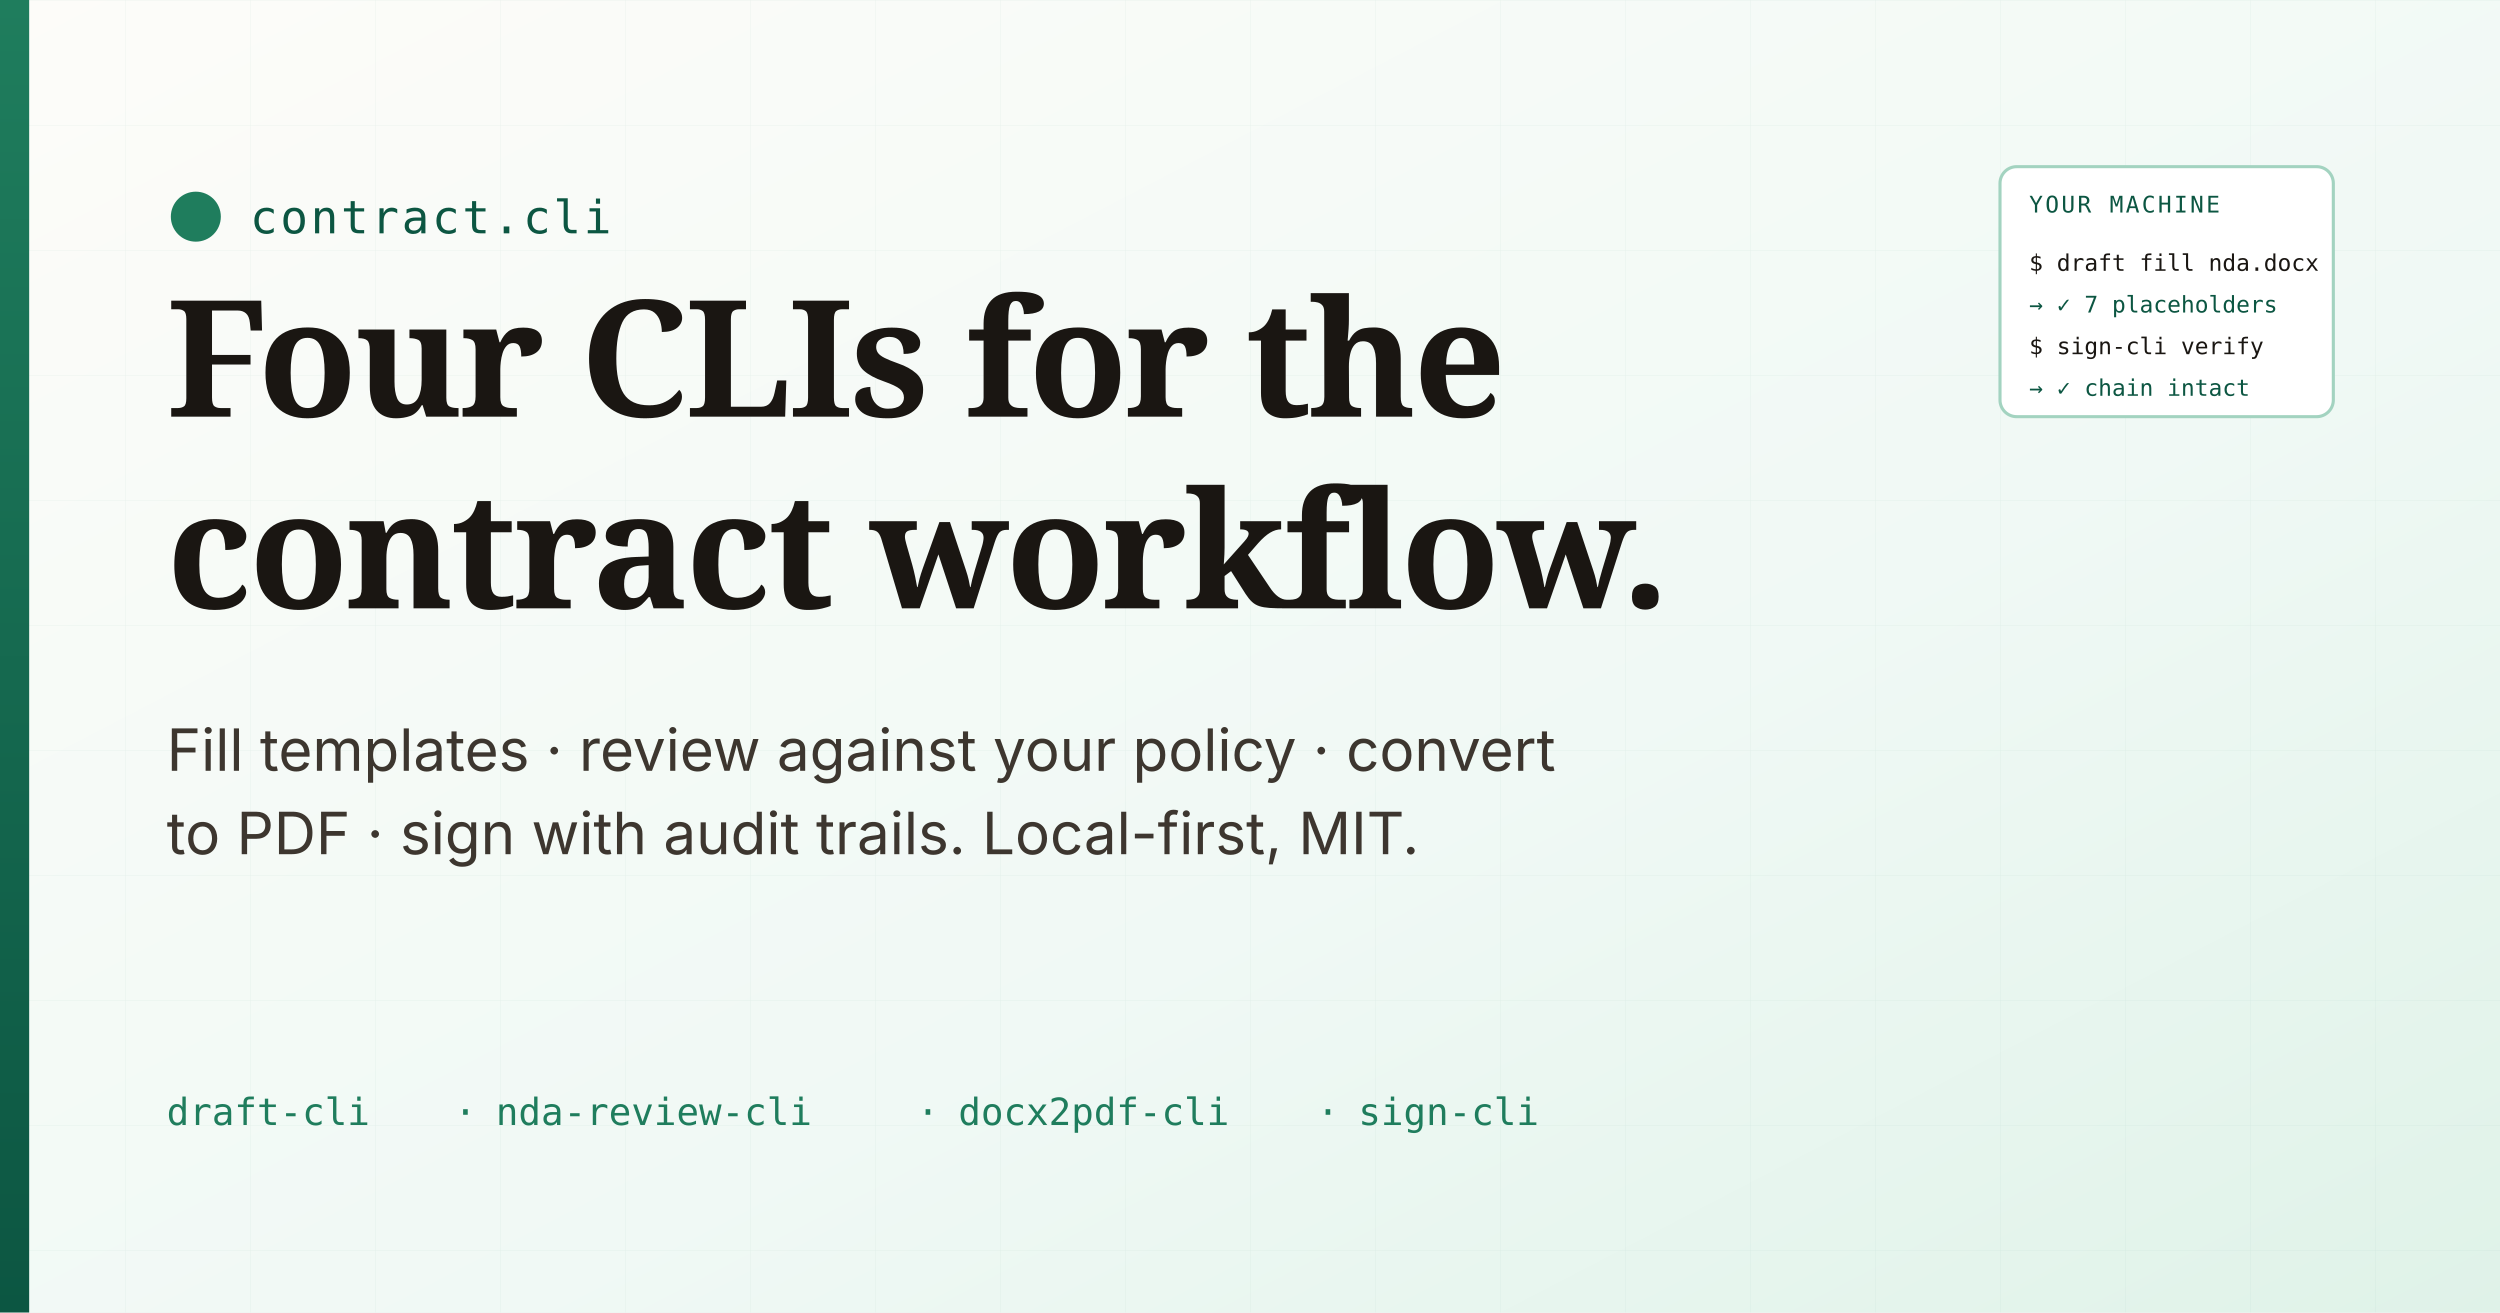
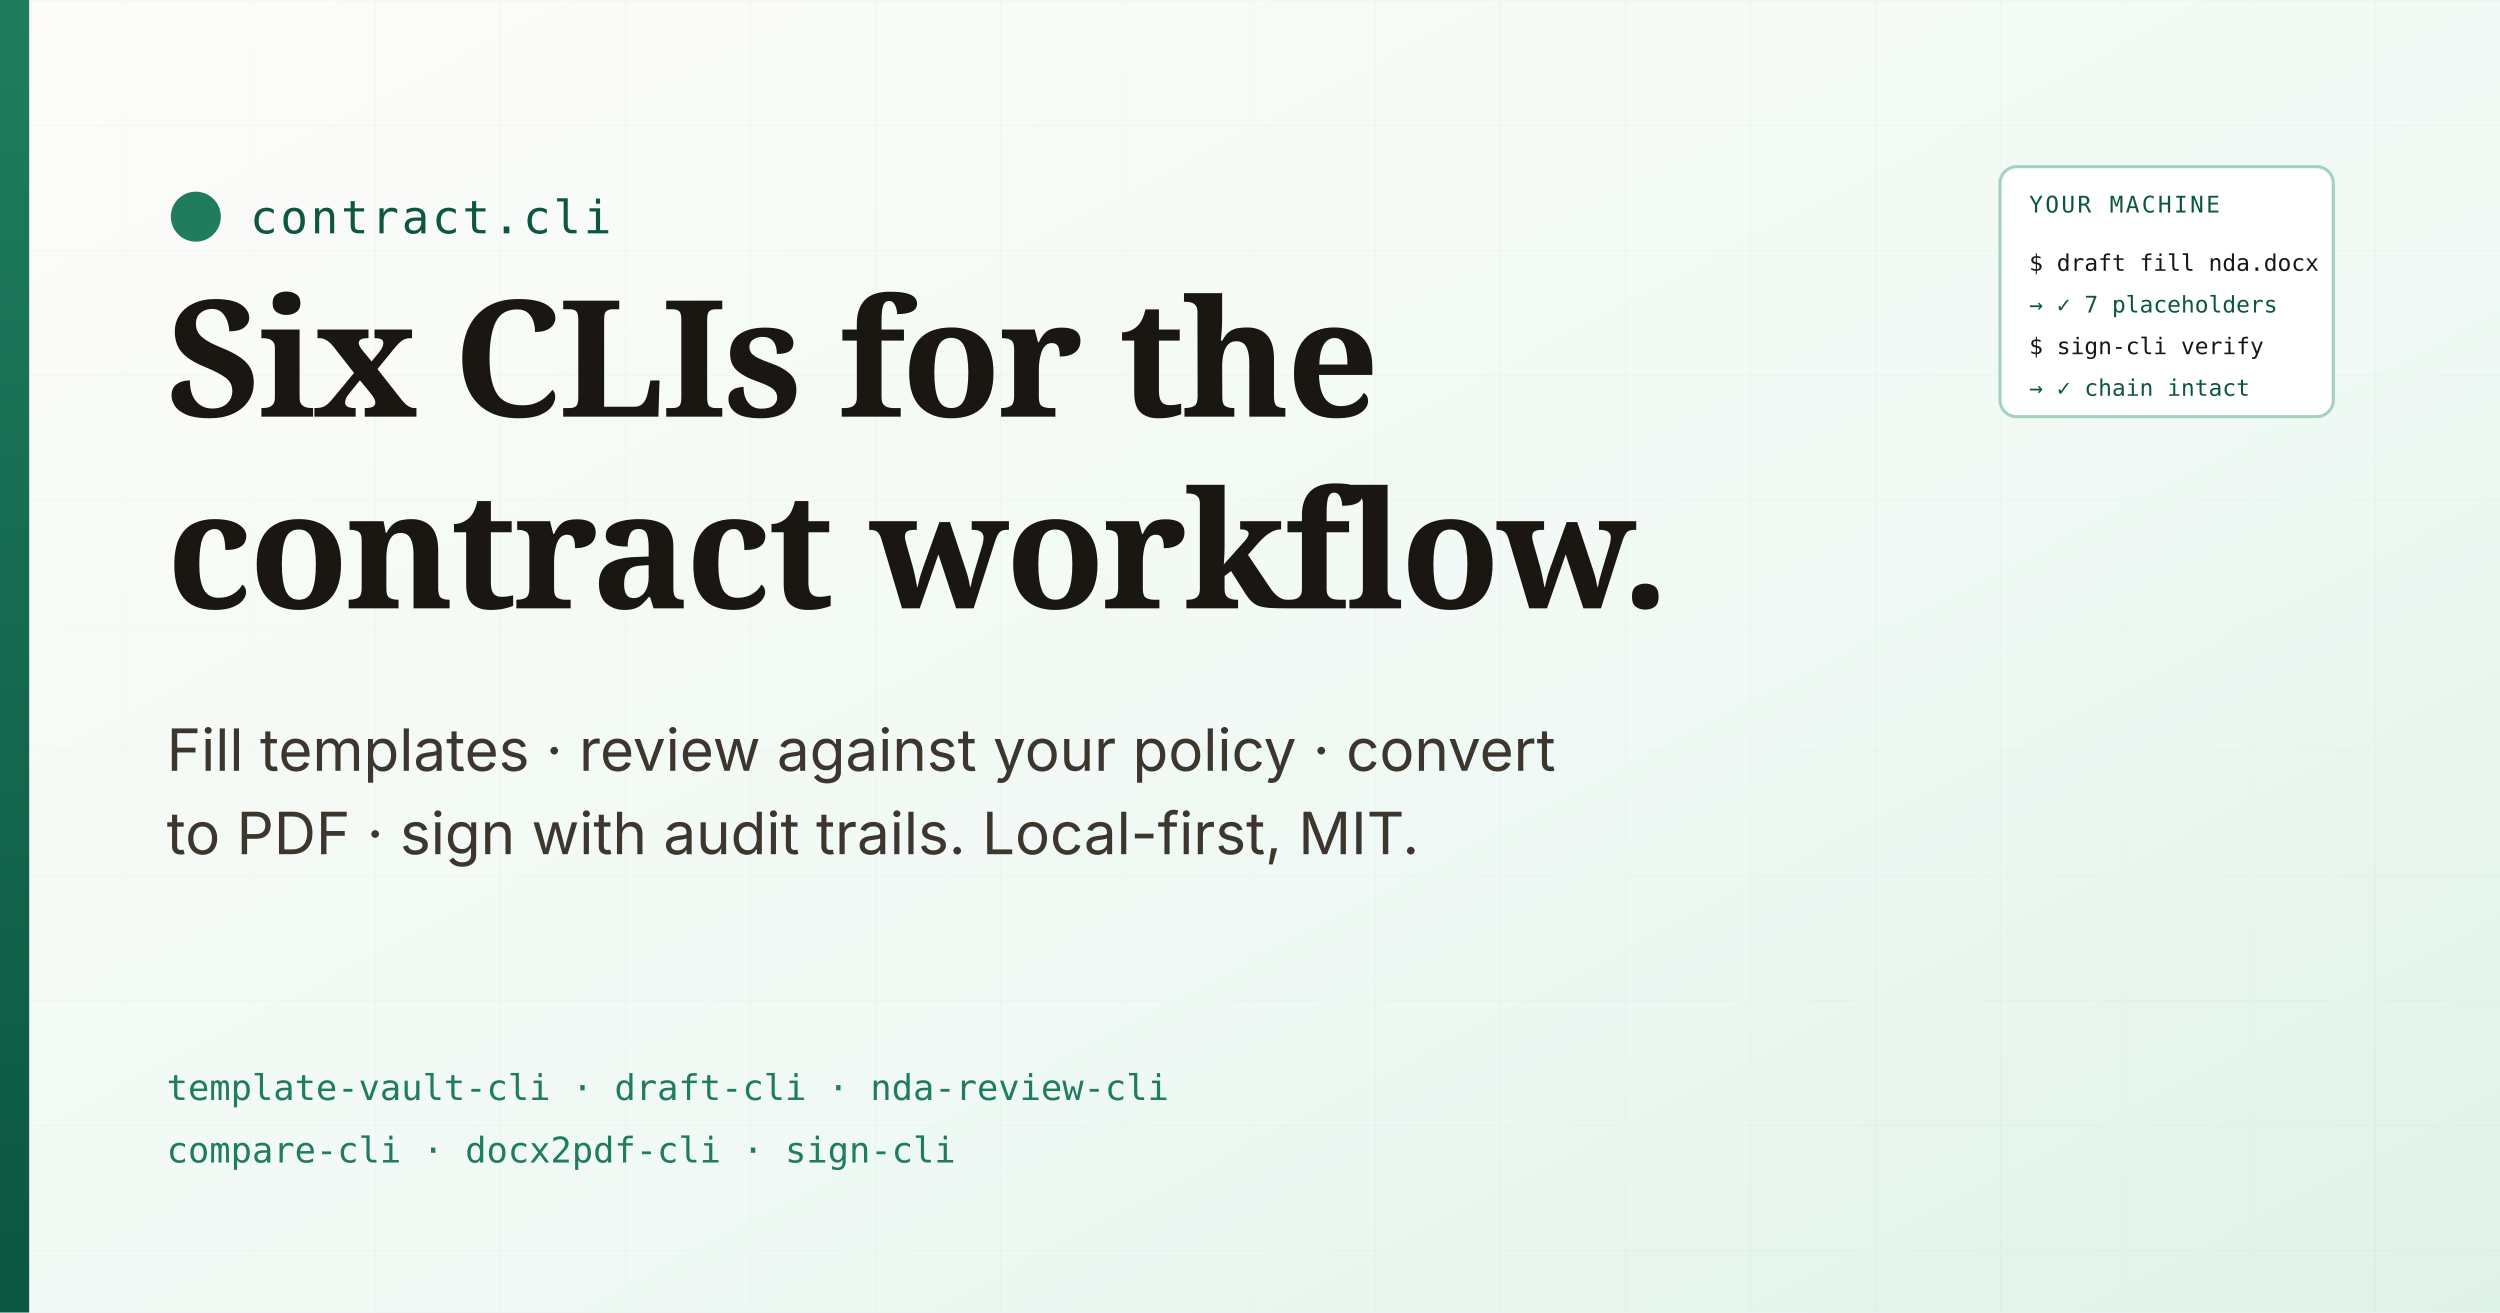
<svg xmlns="http://www.w3.org/2000/svg" viewBox="0 0 1200 630" width="1200" height="630">
  <defs>
    <linearGradient id="bg" x1="0" y1="0" x2="1" y2="1">
      <stop offset="0%" stop-color="#fdfcf9" />
      <stop offset="60%" stop-color="#f0f9f5" />
      <stop offset="100%" stop-color="#dff2e8" />
    </linearGradient>
    <linearGradient id="ink" x1="0" y1="0" x2="0" y2="1">
      <stop offset="0%" stop-color="#1f7d5d" />
      <stop offset="100%" stop-color="#0c5642" />
    </linearGradient>
    <pattern id="grid" width="60" height="60" patternUnits="userSpaceOnUse">
      <path d="M0 0H60M0 0V60" stroke="#1f7d5d" stroke-width="0.5" stroke-opacity="0.06" />
    </pattern>
  </defs>
  <rect width="1200" height="630" fill="url(#bg)" />
  <rect width="1200" height="630" fill="url(#grid)" />
  <rect x="0" y="0" width="14" height="630" fill="url(#ink)" />
  <g transform="translate(80,90)">
    <circle cx="14" cy="14" r="12" fill="#1f7d5d" />
    <text x="40" y="22" font-family="ui-monospace, 'SF Mono', Menlo, monospace" font-size="22" font-weight="500" letter-spacing="0.06em" fill="#0c5642">contract.cli</text>
  </g>
  <g transform="translate(80,200)">
    <text font-family="Georgia, 'Source Serif 4', serif" font-size="78" font-weight="600" letter-spacing="-0.02em" fill="#1a1612">
-       <tspan x="0" dy="0">Four CLIs for the</tspan>
+       <tspan x="0" dy="0">Six CLIs for the</tspan>
      <tspan x="0" dy="92">contract workflow.</tspan>
    </text>
    <text font-family="-apple-system, 'Inter', 'Helvetica Neue', sans-serif" font-size="28" fill="#3d362f">
      <tspan x="0" dy="170">Fill templates · review against your policy · convert</tspan>
      <tspan x="0" dy="40">to PDF · sign with audit trails. Local-first, MIT.</tspan>
    </text>
  </g>
-   <g transform="translate(80,540)" font-family="ui-monospace, 'SF Mono', Menlo, monospace" font-size="18" fill="#1f7d5d" font-weight="500">
-     <text>draft-cli</text>
-     <text x="138">·</text>
-     <text x="158">nda-review-cli</text>
-     <text x="360">·</text>
-     <text x="380">docx2pdf-cli</text>
-     <text x="552">·</text>
-     <text x="572">sign-cli</text>
+   <g transform="translate(80,528)" font-family="ui-monospace, 'SF Mono', Menlo, monospace" font-size="17" fill="#1f7d5d" font-weight="500">
+     <text y="0">template-vault-cli · draft-cli · nda-review-cli</text>
+     <text y="30">compare-cli · docx2pdf-cli · sign-cli</text>
  </g>
  <g transform="translate(960,80)">
    <rect x="0" y="0" width="160" height="120" rx="8" fill="white" stroke="#a3d3c0" stroke-width="1.5" />
    <text x="14" y="22" font-family="ui-monospace, monospace" font-size="11" fill="#0c5642" letter-spacing="0.1em">YOUR MACHINE</text>
    <g font-family="ui-monospace, monospace" font-size="11" fill="#1a1612">
      <text x="14" y="50">$ draft fill nda.docx</text>
      <text x="14" y="70" fill="#0c5642">→ ✓ 7 placeholders</text>
      <text x="14" y="90">$ sign-cli verify</text>
      <text x="14" y="110" fill="#0c5642">→ ✓ chain intact</text>
    </g>
  </g>
</svg>
